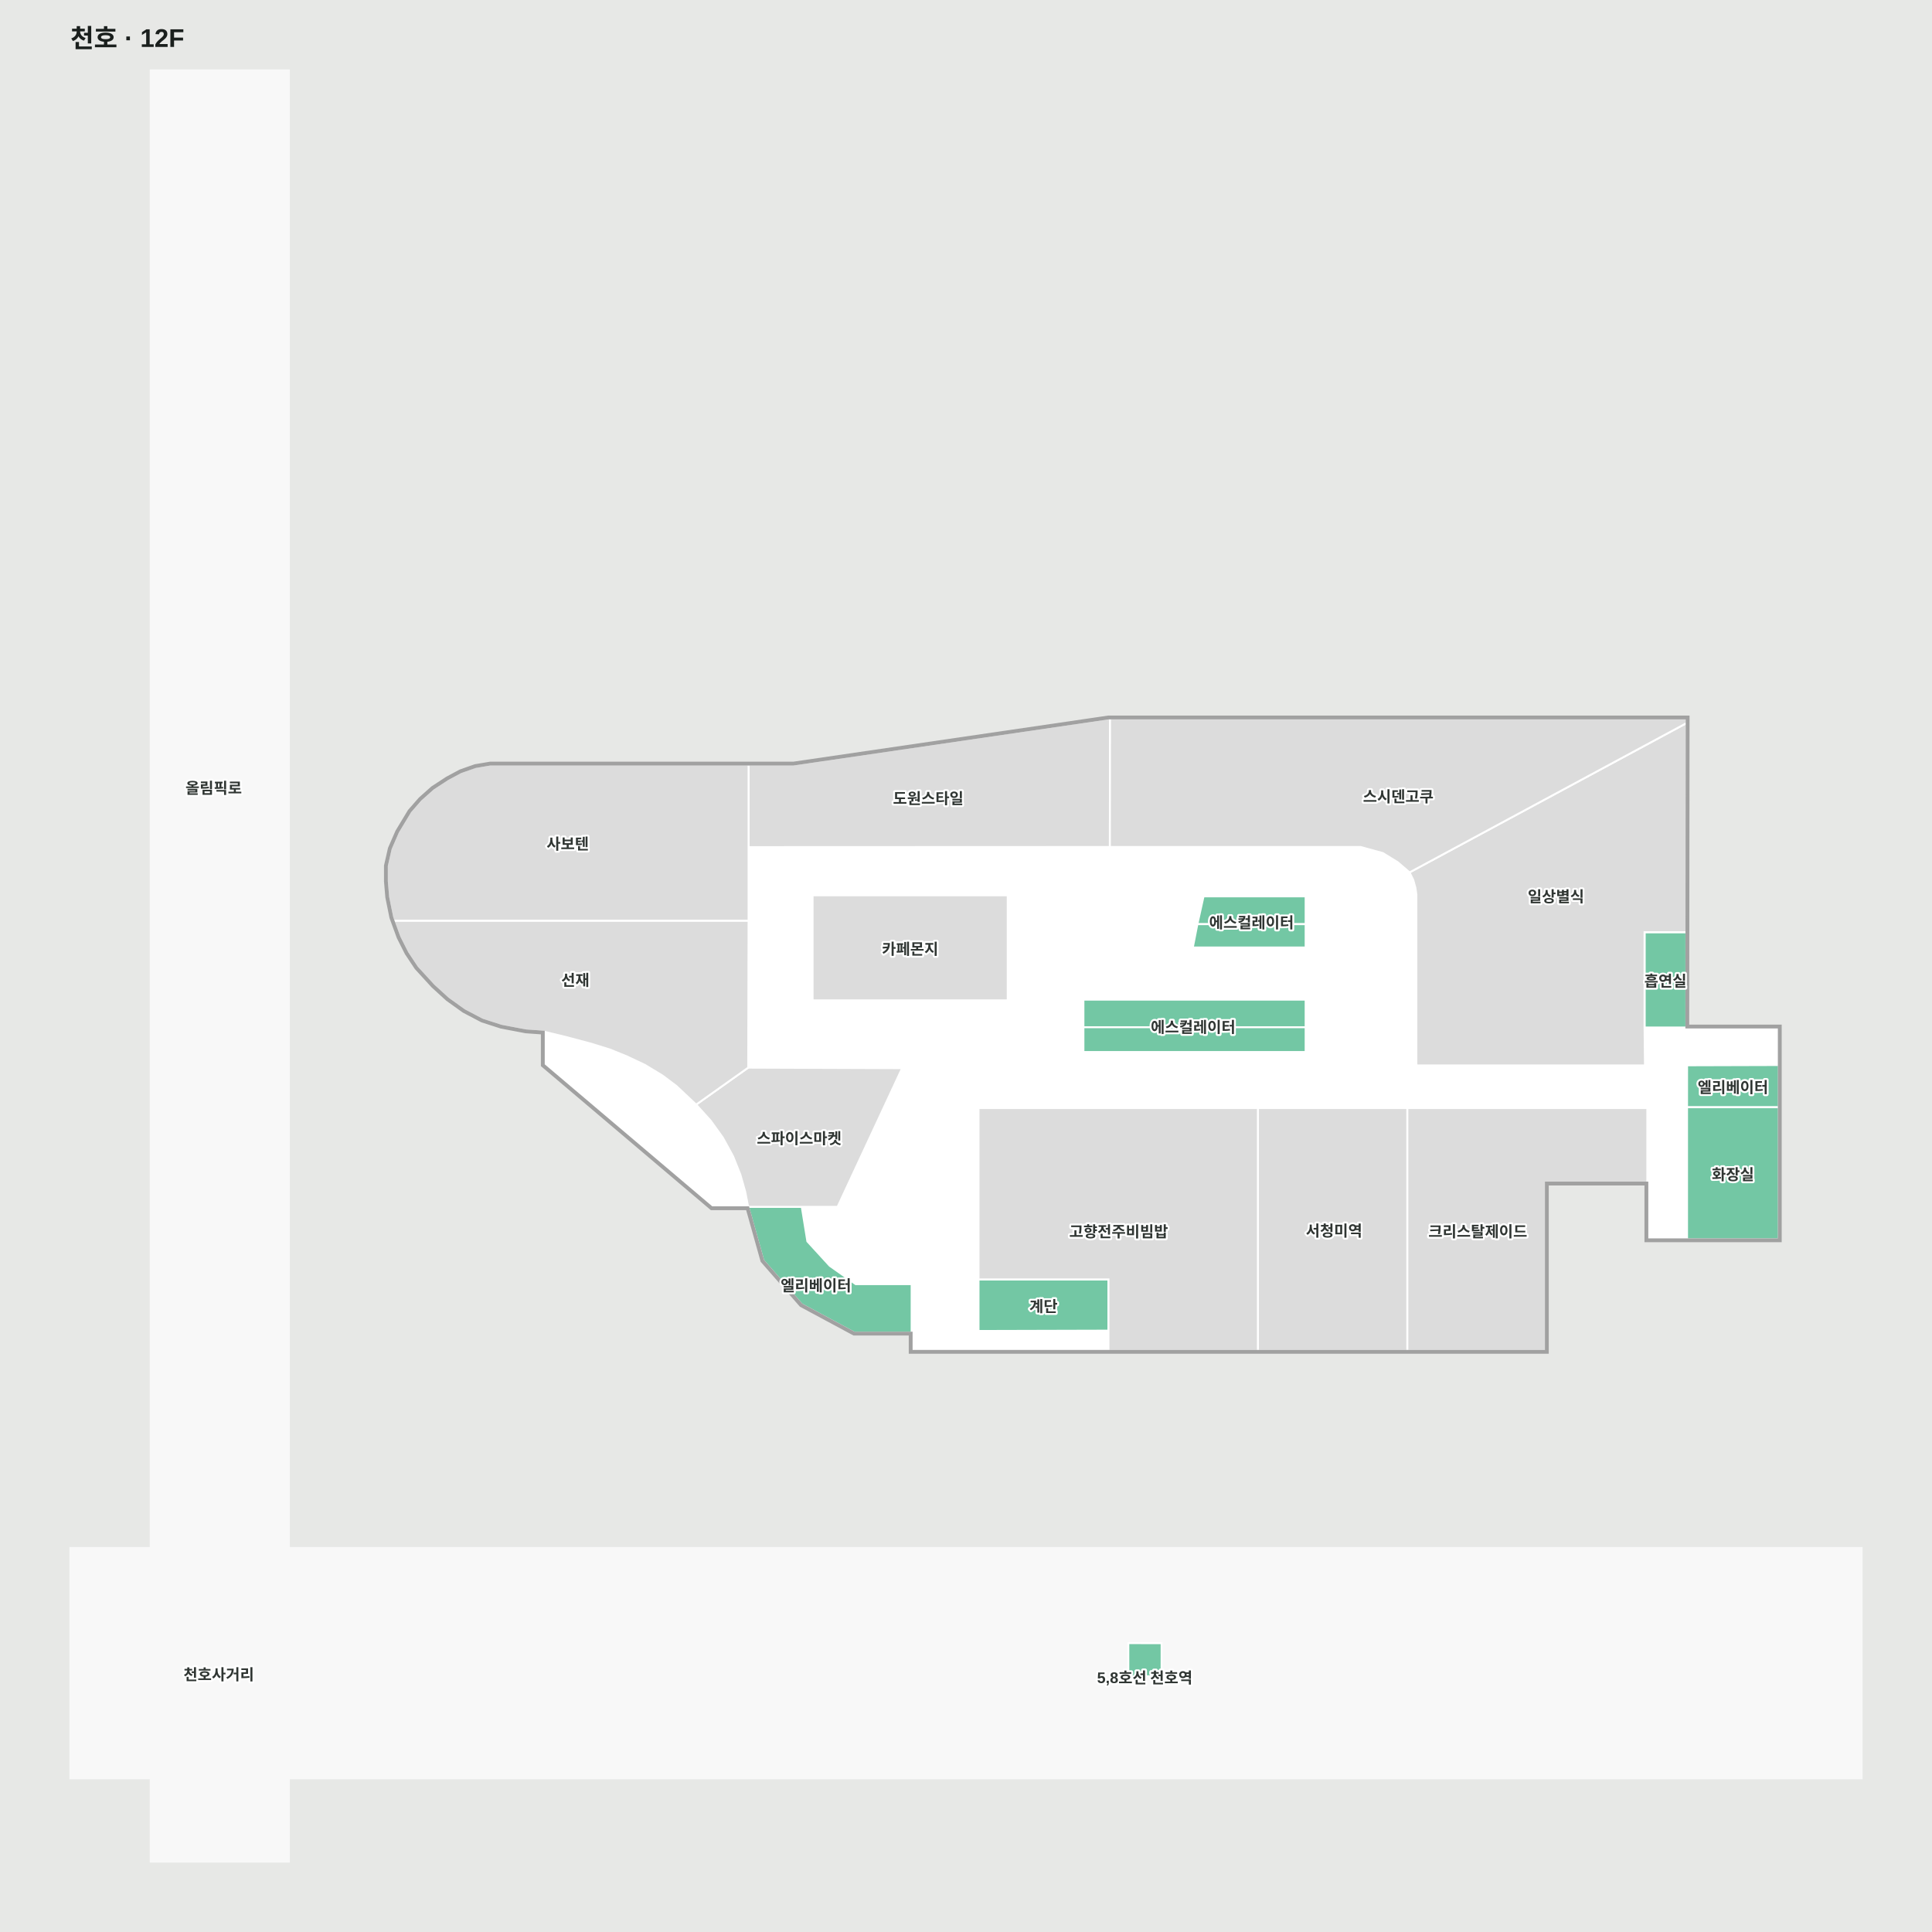
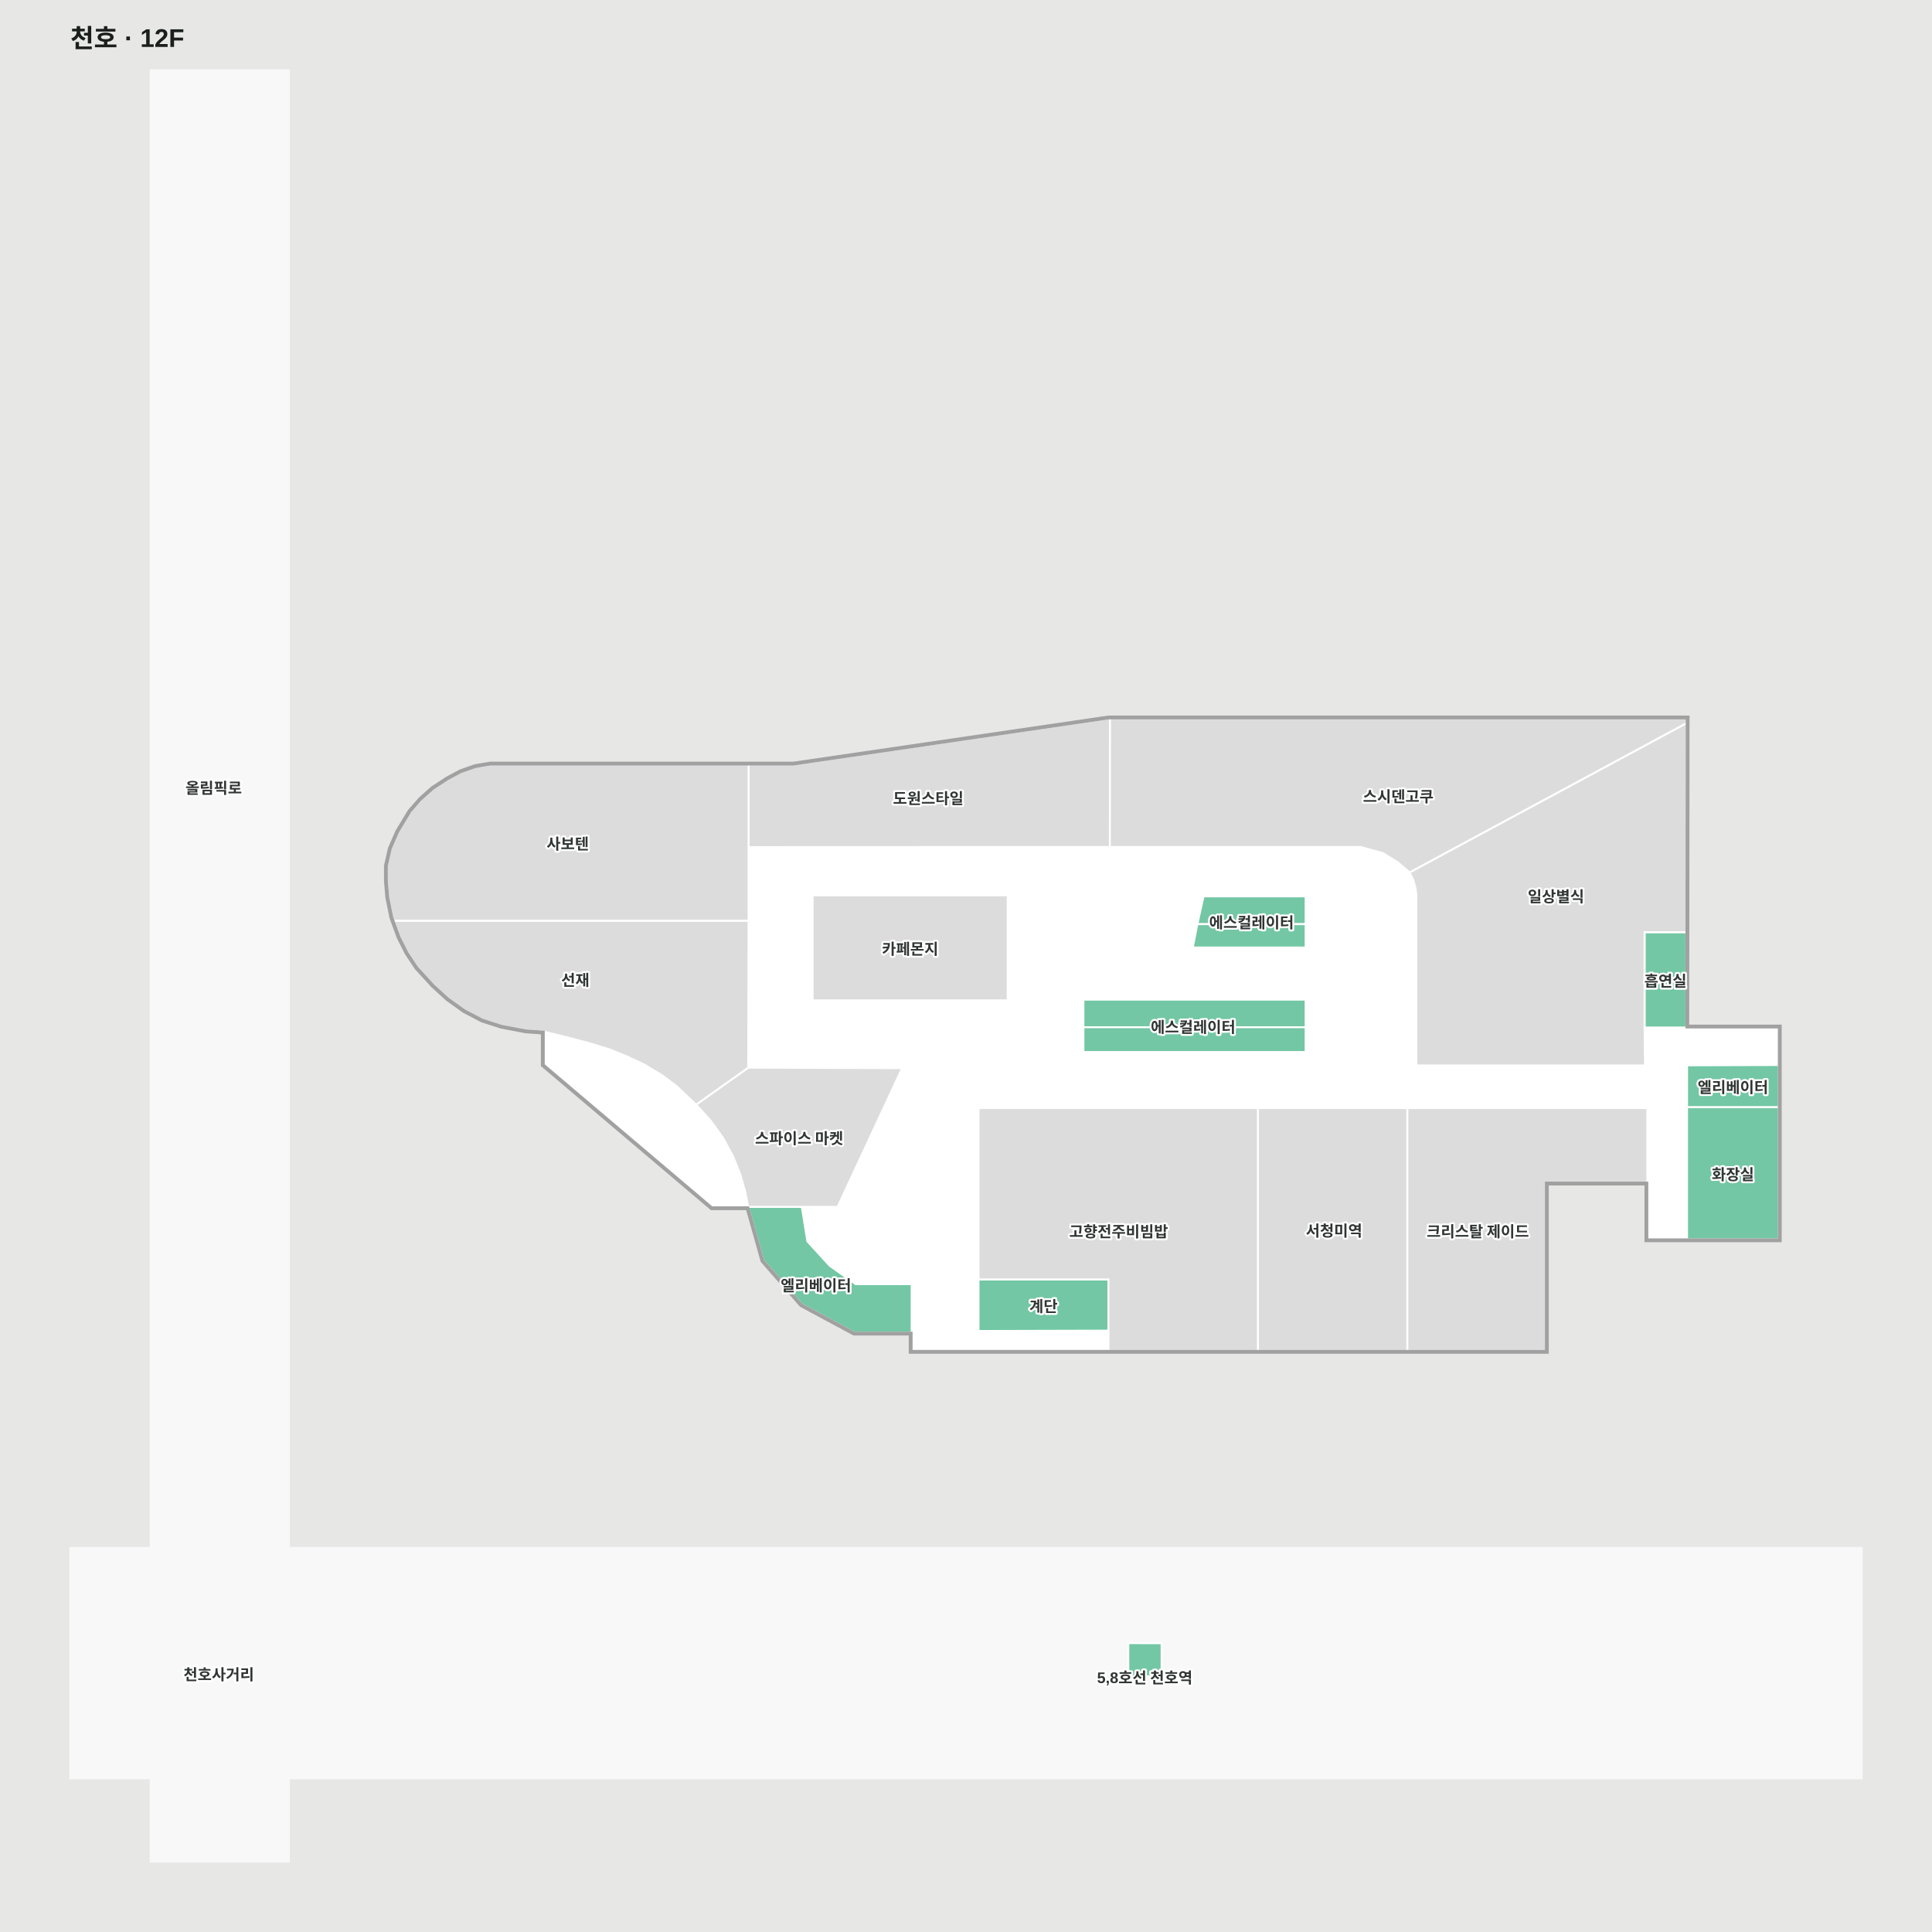
<svg xmlns="http://www.w3.org/2000/svg" viewBox="-55 -55 1510 1510" width="1200" height="1200" role="img" aria-labelledby="title desc">
  <rect x="-55" y="-55" width="1510" height="1510" fill="#e7e8e6" />
  <g>
    <polygon points="1263.25,506.50 811.46,506.50 565.26,542.55 565.15,542.57 565.04,542.57 328.08,542.57 316.56,544.52 305.16,548.53 294.88,554.05 283.50,561.49 275.02,569.03 273.96,569.97 265.71,579.38 256.14,595.23 250.42,608.36 247.37,621.73 247.37,633.78 248.43,646.23 251.62,661.97 257.26,677.39 263.43,689.62 271.06,701.08 283.97,715.15 295.20,725.38 307.87,734.47 322.00,741.89 336.87,746.69 356.05,750.33 370.00,751.29 370.00,777.19 501.38,888.56 529.86,888.56 541.54,930.09 571.64,964.51 612.68,986.56 657.51,986.56 657.51,1000.81 1153.22,1000.81 1153.22,869.27 1232.52,869.27 1232.52,913.63 1335.28,913.63 1335.28,748.06 1263.00,748.06" fill="#ffffff" fill-opacity="1" stroke="#ffffff" stroke-width="1.5" />
    <polygon points="1400.00,1154.87 170.78,1154.87 170.78,0.00 62.77,0.00 62.77,1154.87 0.00,1154.87 0.00,1334.89 62.77,1334.89 62.77,1400.00 170.78,1400.00 170.78,1334.89 1400.00,1334.89" fill="#f8f8f8" fill-opacity="1" stroke="#f8f8f8" stroke-width="1.5" />
  </g>
  <g>
    <polygon points="580.10,644.75 580.10,726.85 732.61,726.85 732.61,644.75" fill="#dcdcdc" fill-opacity="1" stroke="#ffffff" stroke-width="1.5" />
    <polygon points="565.26,542.55 530.06,542.55 530.06,607.08 812.44,606.97 812.56,506.50 811.46,506.50" fill="#dcdcdc" fill-opacity="1" stroke="#ffffff" stroke-width="1.5" />
    <polygon points="709.79,944.95 709.79,985.25 811.35,984.99 811.35,944.95" fill="#73c7a4" fill-opacity="1" stroke="#ffffff" stroke-width="1.5" />
    <polygon points="529.74,888.23 541.54,930.09 571.64,964.51 612.68,986.56 657.51,986.56 657.51,948.66 613.79,948.66 593.49,934.30 576.01,915.20 571.64,888.23" fill="#73c7a4" fill-opacity="1" stroke="#ffffff" stroke-width="1.5" />
    <polygon points="1263.58,777.61 1263.55,810.40 1335.28,810.40 1335.33,777.40" fill="#73c7a4" fill-opacity="1" stroke="#ffffff" stroke-width="1.5" />
    <polygon points="1230.34,673.57 1230.34,748.06 1263.03,748.06 1263.03,673.57" fill="#73c7a4" fill-opacity="1" stroke="#ffffff" stroke-width="1.5" />
    <polygon points="529.79,779.43 489.09,808.34 500.52,821.02 510.00,834.21 517.93,848.71 523.65,863.07 527.42,876.36 529.74,888.23 599.65,888.23 650.08,779.87" fill="#dcdcdc" fill-opacity="1" stroke="#ffffff" stroke-width="1.5" />
    <polygon points="885.66,645.57 880.84,667.30 965.45,667.30 965.45,645.57" fill="#73c7a4" fill-opacity="1" stroke="#ffffff" stroke-width="1.5" />
    <polygon points="791.78,726.30 791.78,747.86 965.45,747.86 965.45,726.30" fill="#73c7a4" fill-opacity="1" stroke="#ffffff" stroke-width="1.5" />
    <polygon points="791.78,747.86 791.78,767.22 965.45,767.22 965.45,747.86" fill="#73c7a4" fill-opacity="1" stroke="#ffffff" stroke-width="1.5" />
    <polygon points="880.84,667.30 877.27,685.52 965.45,685.52 965.45,667.30" fill="#73c7a4" fill-opacity="1" stroke="#ffffff" stroke-width="1.5" />
    <polygon points="1051.27,639.01 1052.01,644.31 1052.01,777.71 1230.67,777.69 1230.34,748.06 1230.34,673.57 1263.07,673.57 1263.24,510.10 1046.67,626.84 1049.58,632.83" fill="#dcdcdc" fill-opacity="1" stroke="#ffffff" stroke-width="1.5" />
    <polygon points="928.15,811.04 1044.96,811.04 1044.96,1000.81 928.15,1000.81" fill="#dcdcdc" fill-opacity="1" stroke="#ffffff" stroke-width="1.5" />
    <polygon points="1044.96,811.04 1044.96,1000.81 1153.22,1000.81 1153.22,869.27 1232.52,869.27 1232.52,811.04" fill="#dcdcdc" fill-opacity="1" stroke="#ffffff" stroke-width="1.5" />
    <polygon points="826.88,1229.24 826.88,1255.24 852.86,1255.06 852.88,1229.29" fill="#73c7a4" fill-opacity="1" stroke="#ffffff" stroke-width="1.5" />
    <polygon points="928.15,811.04 928.15,1000.81 811.35,1000.81 811.35,944.95 709.79,944.95 709.79,811.04" fill="#dcdcdc" fill-opacity="1" stroke="#ffffff" stroke-width="1.5" />
    <polygon points="305.16,548.53 294.88,554.05 283.50,561.49 275.02,569.03 265.71,579.38 256.14,595.23 250.42,608.36 247.37,621.73 247.37,633.78 248.43,646.23 251.62,661.97 252.62,664.71 530.06,664.71 530.06,542.55 328.08,542.57 316.24,544.53" fill="#dcdcdc" fill-opacity="1" stroke="#ffffff" stroke-width="1.5" />
    <polygon points="252.62,664.71 257.26,677.39 263.43,689.62 271.06,701.08 283.97,715.15 295.20,725.38 307.87,734.47 322.00,741.89 336.87,746.69 356.05,750.33 370.00,751.29 388.18,755.71 406.97,760.71 421.81,765.32 435.12,770.74 449.07,777.33 462.76,785.62 473.55,793.73 489.09,808.34 529.79,779.43 530.06,664.71" fill="#dcdcdc" fill-opacity="1" stroke="#ffffff" stroke-width="1.5" />
    <polygon points="1335.28,913.63 1263.55,913.63 1263.55,810.40 1335.28,810.40" fill="#73c7a4" fill-opacity="1" stroke="#ffffff" stroke-width="1.5" />
    <polygon points="812.56,506.50 812.44,606.97 1008.32,606.97 1025.84,611.75 1037.53,618.98 1046.67,626.84 1263.24,510.10 1263.25,506.50" fill="#dcdcdc" fill-opacity="1" stroke="#ffffff" stroke-width="1.5" />
    <polygon points="1336.78,746.56 1264.50,746.56 1264.50,746.56 1264.75,505.00 811.35,505.00 565.04,541.07 565.04,541.07 327.95,541.07 322.07,542.07 316.18,543.06 313.78,543.91 304.55,547.16 296.53,551.46 294.11,552.76 282.59,560.29 274.88,567.14 274.02,567.91 273.90,568.02 272.90,568.91 264.50,578.49 258.53,588.38 254.81,594.54 251.90,601.21 248.99,607.89 245.87,621.57 245.87,633.84 246.94,646.44 250.17,662.38 255.88,677.99 257.45,681.10 262.13,690.37 266.97,697.64 269.88,702.00 282.91,716.22 294.25,726.55 300.67,731.15 307.08,735.75 312.02,738.34 321.42,743.28 336.50,748.14 355.87,751.82 368.50,752.71 368.50,777.90 500.84,890.06 528.74,890.06 531.26,899.00 540.20,930.83 555.43,948.26 570.66,965.68 593.04,977.72 612.27,988.06 656.01,988.06 656.01,988.06 656.01,988.06 656.01,1002.31 1154.72,1002.31 1154.72,870.77 1231.02,870.77 1231.02,915.13 1243.03,915.13 1243.03,913.63 1232.52,913.63 1232.52,869.27 1153.22,869.27 1153.22,1000.81 657.51,1000.81 657.51,986.56 612.68,986.56 571.64,964.51 541.54,930.09 529.86,888.56 501.38,888.56 370.00,777.19 370.00,751.29 356.05,750.33 336.87,746.69 322.00,741.89 307.87,734.47 295.20,725.38 283.97,715.15 271.06,701.08 263.43,689.62 257.26,677.39 251.62,661.97 248.43,646.23 247.37,633.78 247.37,621.73 250.42,608.36 256.14,595.23 265.71,579.38 273.96,569.97 275.02,569.03 283.50,561.49 294.88,554.05 305.16,548.53 316.56,544.52 328.08,542.57 565.04,542.57 565.15,542.57 565.26,542.55 811.46,506.50 1263.25,506.50 1263.00,748.06 1335.28,748.06 1335.28,913.63 1243.03,913.63 1243.03,915.13 1336.78,915.13" fill="#a1a1a1" fill-opacity="1" stroke="#a1a1a1" stroke-width="1.5" />
  </g>
  <g font-family="Arial, 'Noto Sans KR', sans-serif" font-size="12" font-weight="600" fill="#303633" stroke="#fff" stroke-width="3" paint-order="stroke" stroke-linejoin="round">
    <text x="394.636" y="710.152" text-anchor="middle" dominant-baseline="central">선재</text>
    <text x="388.712" y="603.628" text-anchor="middle" dominant-baseline="central">사보텐</text>
    <text x="670.493" y="568.118" text-anchor="middle" dominant-baseline="central">도원스타일</text>
    <text x="1161.115" y="644.822" text-anchor="middle" dominant-baseline="central">일상별식</text>
    <text x="1037.841" y="566.67" text-anchor="middle" dominant-baseline="central">스시덴고쿠</text>
    <text x="819.31" y="906.678" text-anchor="middle" dominant-baseline="central">고향전주비빔밥</text>
    <text x="987.651" y="906.057" text-anchor="middle" dominant-baseline="central">서청미역</text>
-     <text x="1100.032" y="906.609" text-anchor="middle" dominant-baseline="central">크리스탈
- 제이드</text>
-     <text x="569.583" y="833.833" text-anchor="middle" dominant-baseline="central">스파이스
- 마켓</text>
+     <text x="1100.032" y="906.609" text-anchor="middle" dominant-baseline="central">크리스탈 제이드</text>
+     <text x="569.583" y="833.833" text-anchor="middle" dominant-baseline="central">스파이스 마켓</text>
    <text x="656.355" y="685.803" text-anchor="middle" dominant-baseline="central">카페몬지</text>
    <text x="112" y="560" text-anchor="middle" dominant-baseline="central">올림픽로</text>
    <text x="116" y="1252.86" text-anchor="middle" dominant-baseline="central">천호사거리</text>
    <text x="839.721" y="1253.379" text-anchor="middle" dominant-baseline="central">5,8호선 천호역</text>
    <text x="582.717" y="948.85" text-anchor="middle" dominant-baseline="central">엘리베이터</text>
    <text x="760.569" y="965.104" text-anchor="middle" dominant-baseline="central">계단</text>
    <text x="877.526" y="746.901" text-anchor="middle" dominant-baseline="central">에스컬레이터</text>
    <text x="1299.438" y="793.898" text-anchor="middle" dominant-baseline="central">엘리베이터</text>
    <text x="1299.414" y="862.015" text-anchor="middle" dominant-baseline="central">화장실</text>
    <text x="923.143" y="665.16" text-anchor="middle" dominant-baseline="central">에스컬레이터</text>
    <text x="1246.688" y="710.812" text-anchor="middle" dominant-baseline="central">흡연실</text>
  </g>
-   <style>.managed-brand { fill:#9a5300; font-size:15px; font-weight:800; stroke:#fff7df; stroke-width:5; }</style>
  <text x="0" y="-18" font-family="Arial, 'Noto Sans KR', sans-serif" font-size="20" font-weight="700" fill="#1a1f1d">천호 · 12F</text>
</svg>
